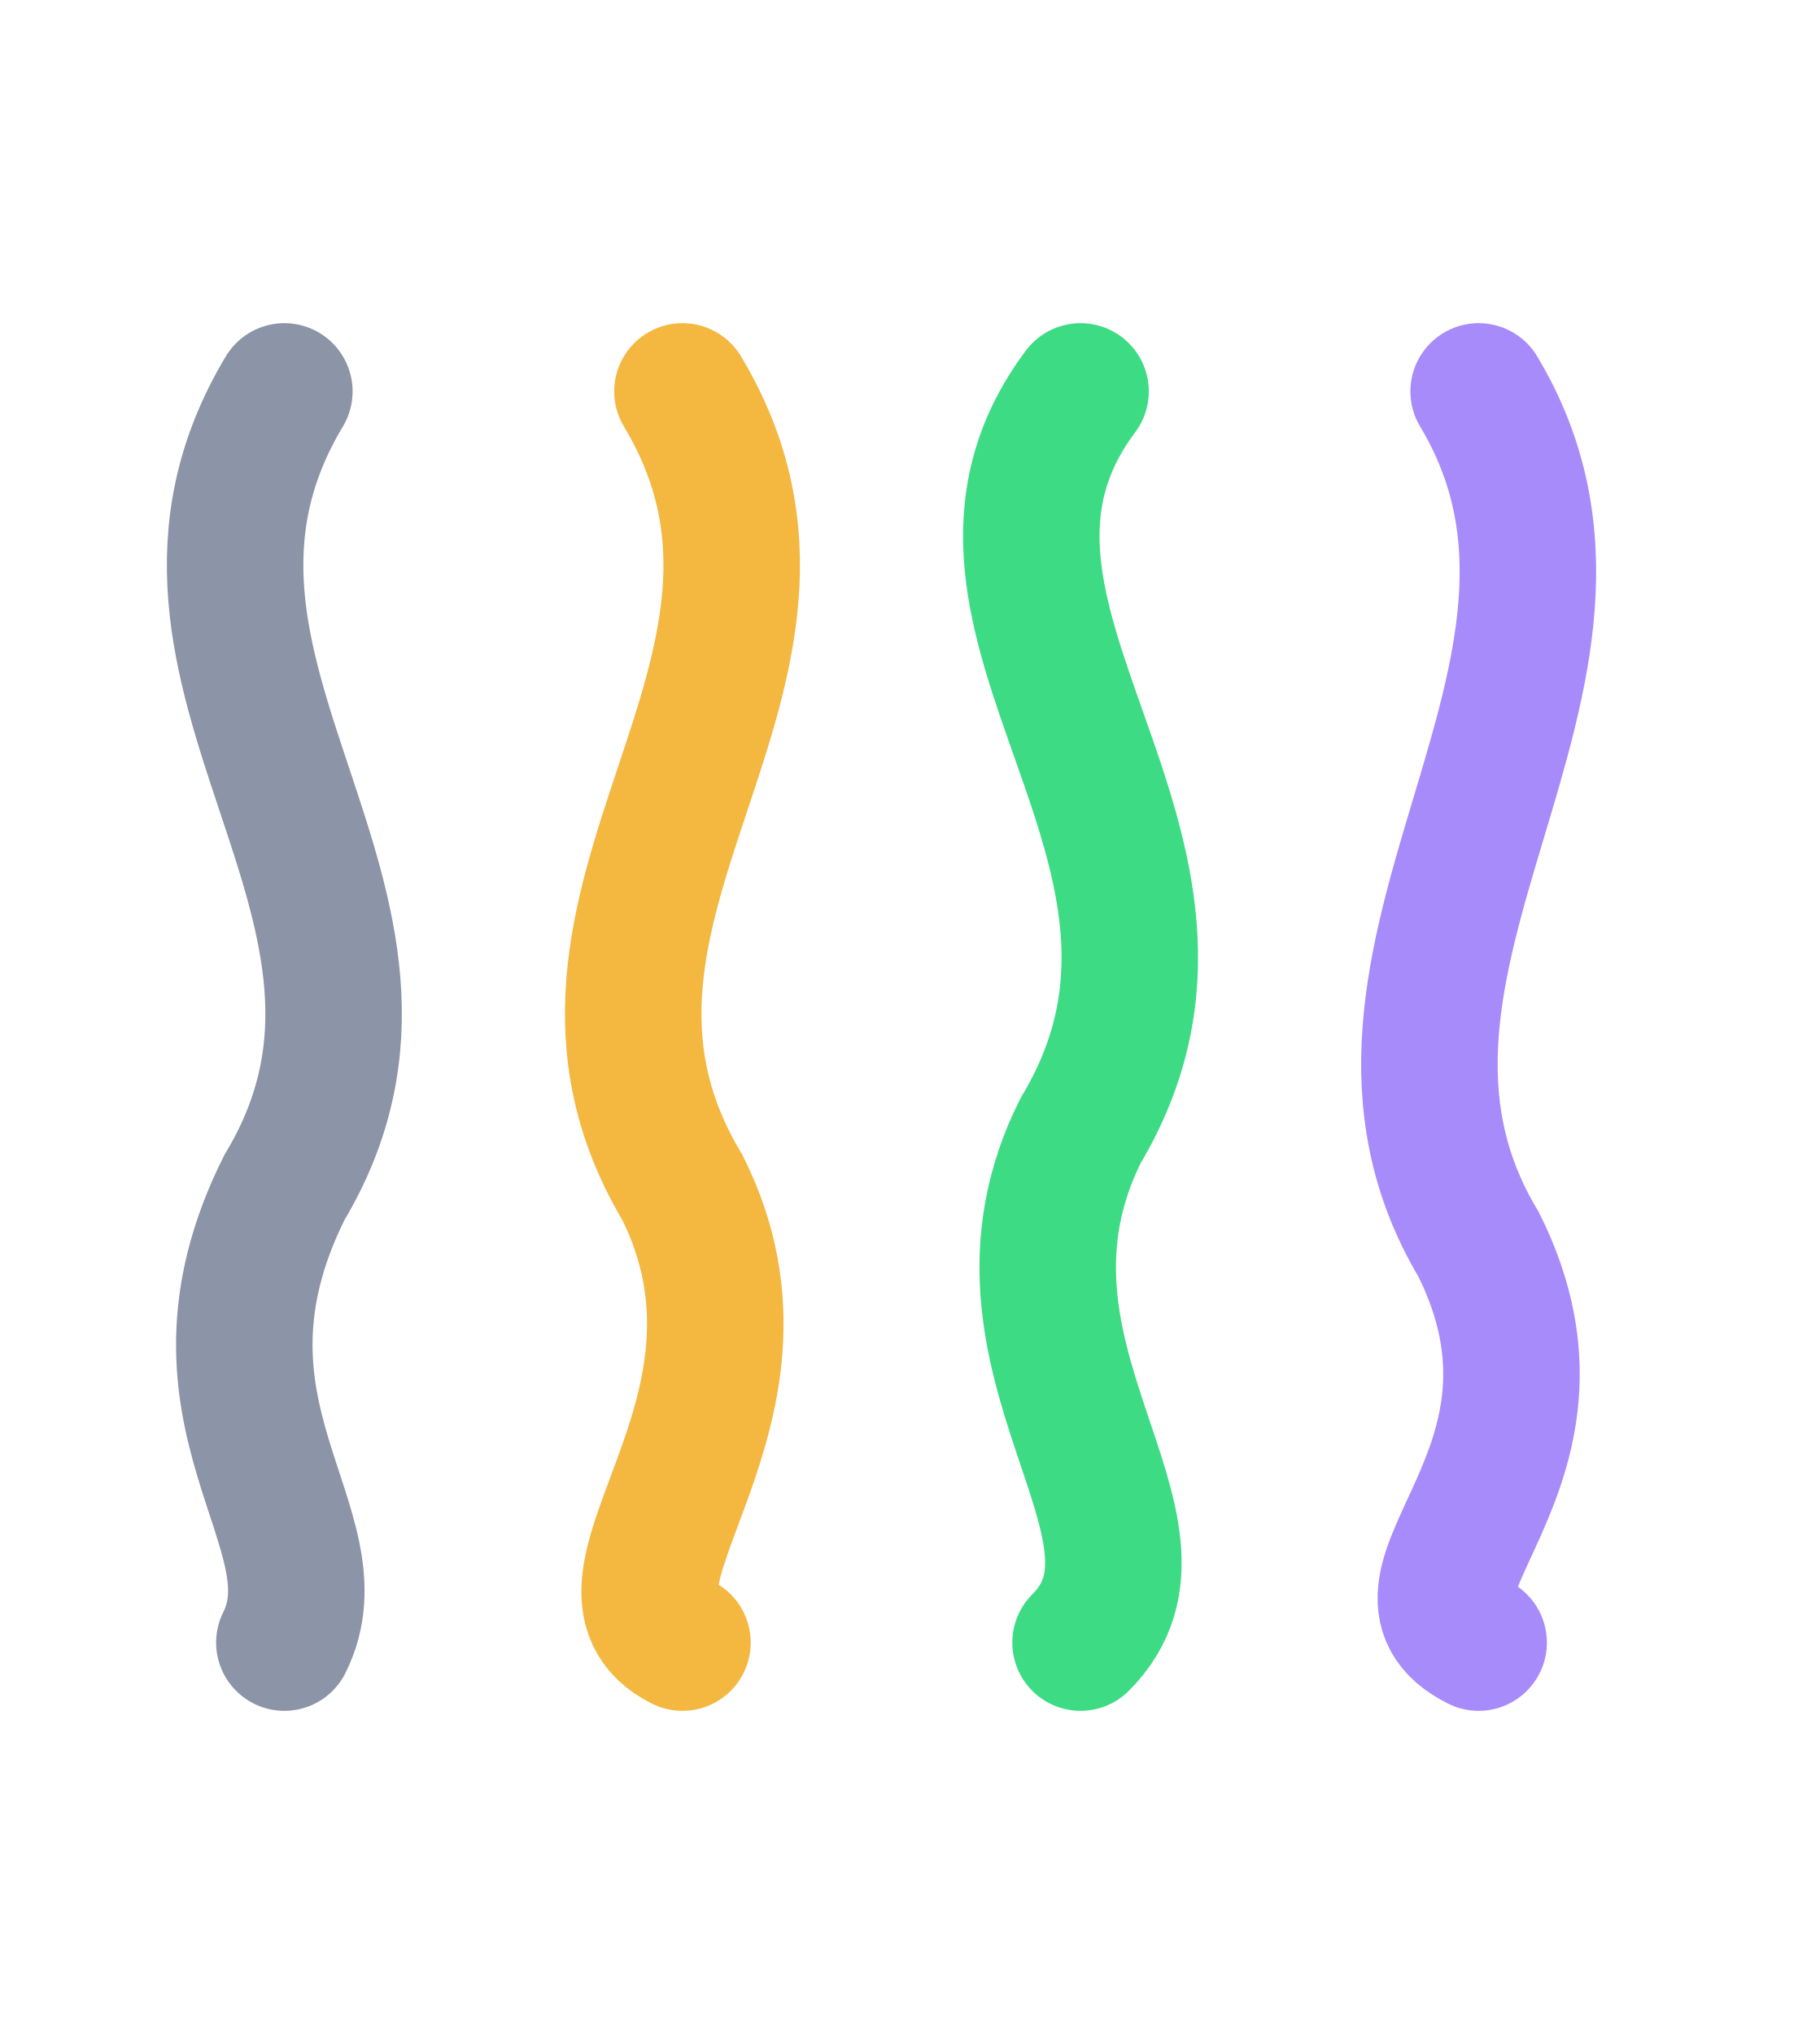
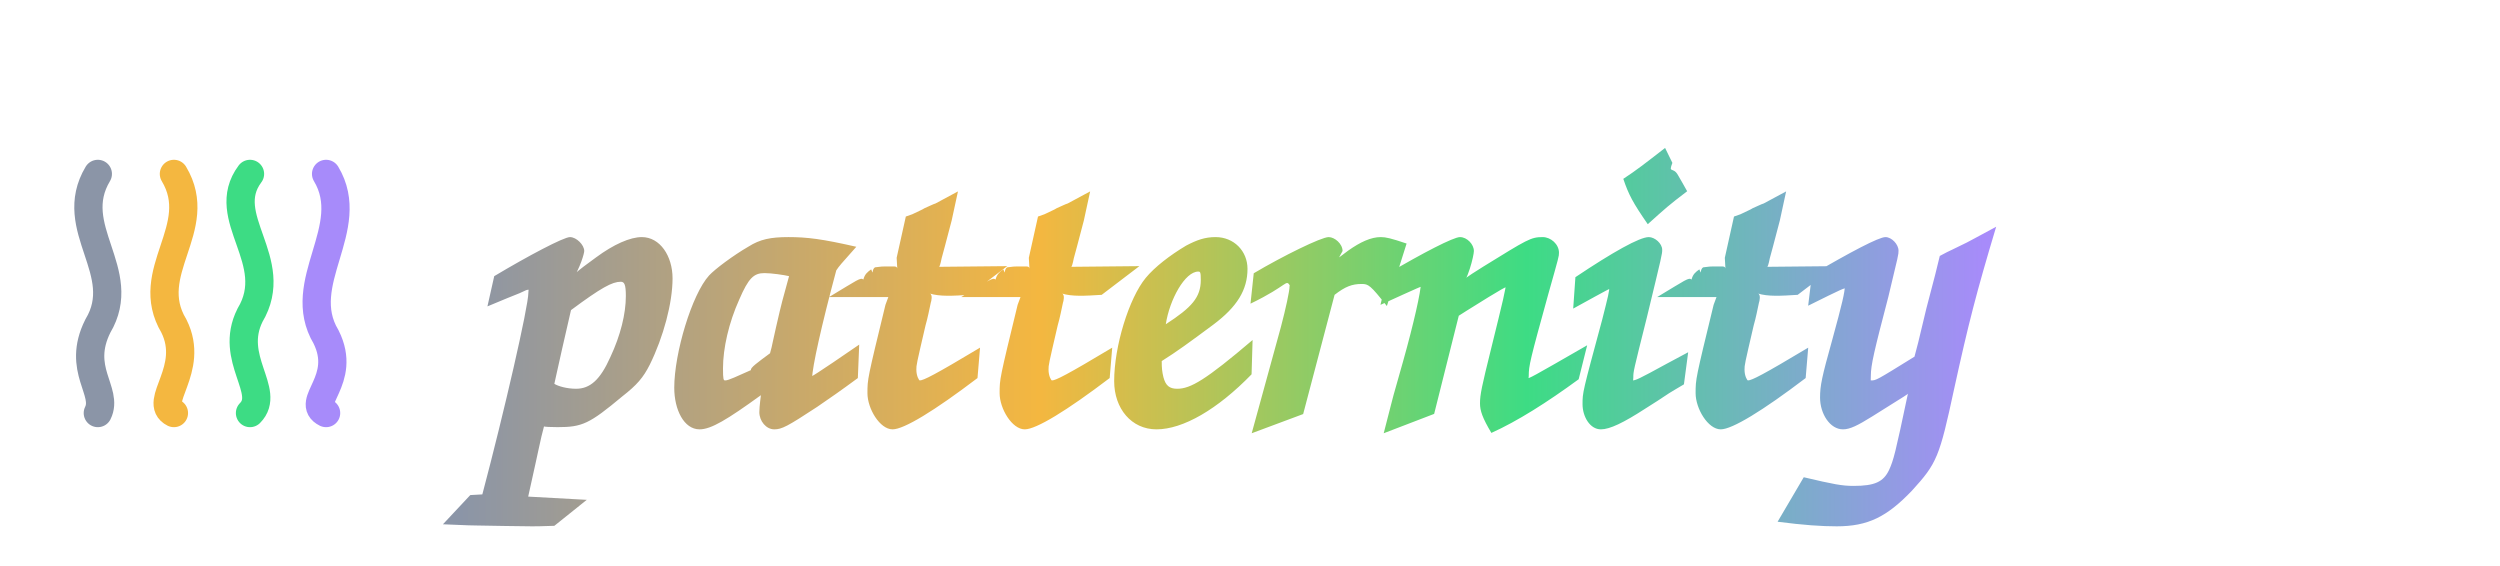
- <svg xmlns="http://www.w3.org/2000/svg" width="34" height="38" viewBox="0 0 32 30" fill="none" stroke-width="2.4" stroke-linecap="round">
-   <path d="M5 4 C2 9, 8 13, 5 18 C3 22, 6 24, 5 26" stroke="#8b95a7" />
-   <path d="M12 4 C15 9, 9 13, 12 18 C14 22, 10 25, 12 26" stroke="#f4b740" />
-   <path d="M19 4 C16 8, 22 12, 19 17 C17 21, 21 24, 19 26" stroke="#3ddc84" />
-   <path d="M26 4 C29 9, 23 14, 26 19 C28 23, 24 25, 26 26" stroke="#a78bfa" />
+ <svg xmlns="http://www.w3.org/2000/svg" width="230" height="52" viewBox="0 0 230 52" fill="none">
+   <defs>
+     <linearGradient id="ink" x1="0" y1="0" x2="1" y2="0">
+       <stop offset="0" stop-color="#8b95a7" />
+       <stop offset="0.38" stop-color="#f4b740" />
+       <stop offset="0.7" stop-color="#3ddc84" />
+       <stop offset="1" stop-color="#a78bfa" />
+     </linearGradient>
+   </defs>
+   <g transform="translate(4,12)" stroke-width="2.6" stroke-linecap="round">
+     <path d="M5 4 C2 9, 8 13, 5 18 C3 22, 6 24, 5 26" stroke="#8b95a7" />
+     <path d="M12 4 C15 9, 9 13, 12 18 C14 22, 10 25, 12 26" stroke="#f4b740" />
+     <path d="M19 4 C16 8, 22 12, 19 17 C17 21, 21 24, 19 26" stroke="#3ddc84" />
+     <path d="M26 4 C29 9, 23 14, 26 19 C28 23, 24 25, 26 26" stroke="#a78bfa" />
+   </g>
+   <text x="42" y="39" font-family="'Caveat','Bradley Hand','Segoe Script',cursive" font-weight="700" font-size="38" fill="url(#ink)">patternity</text>
</svg>
